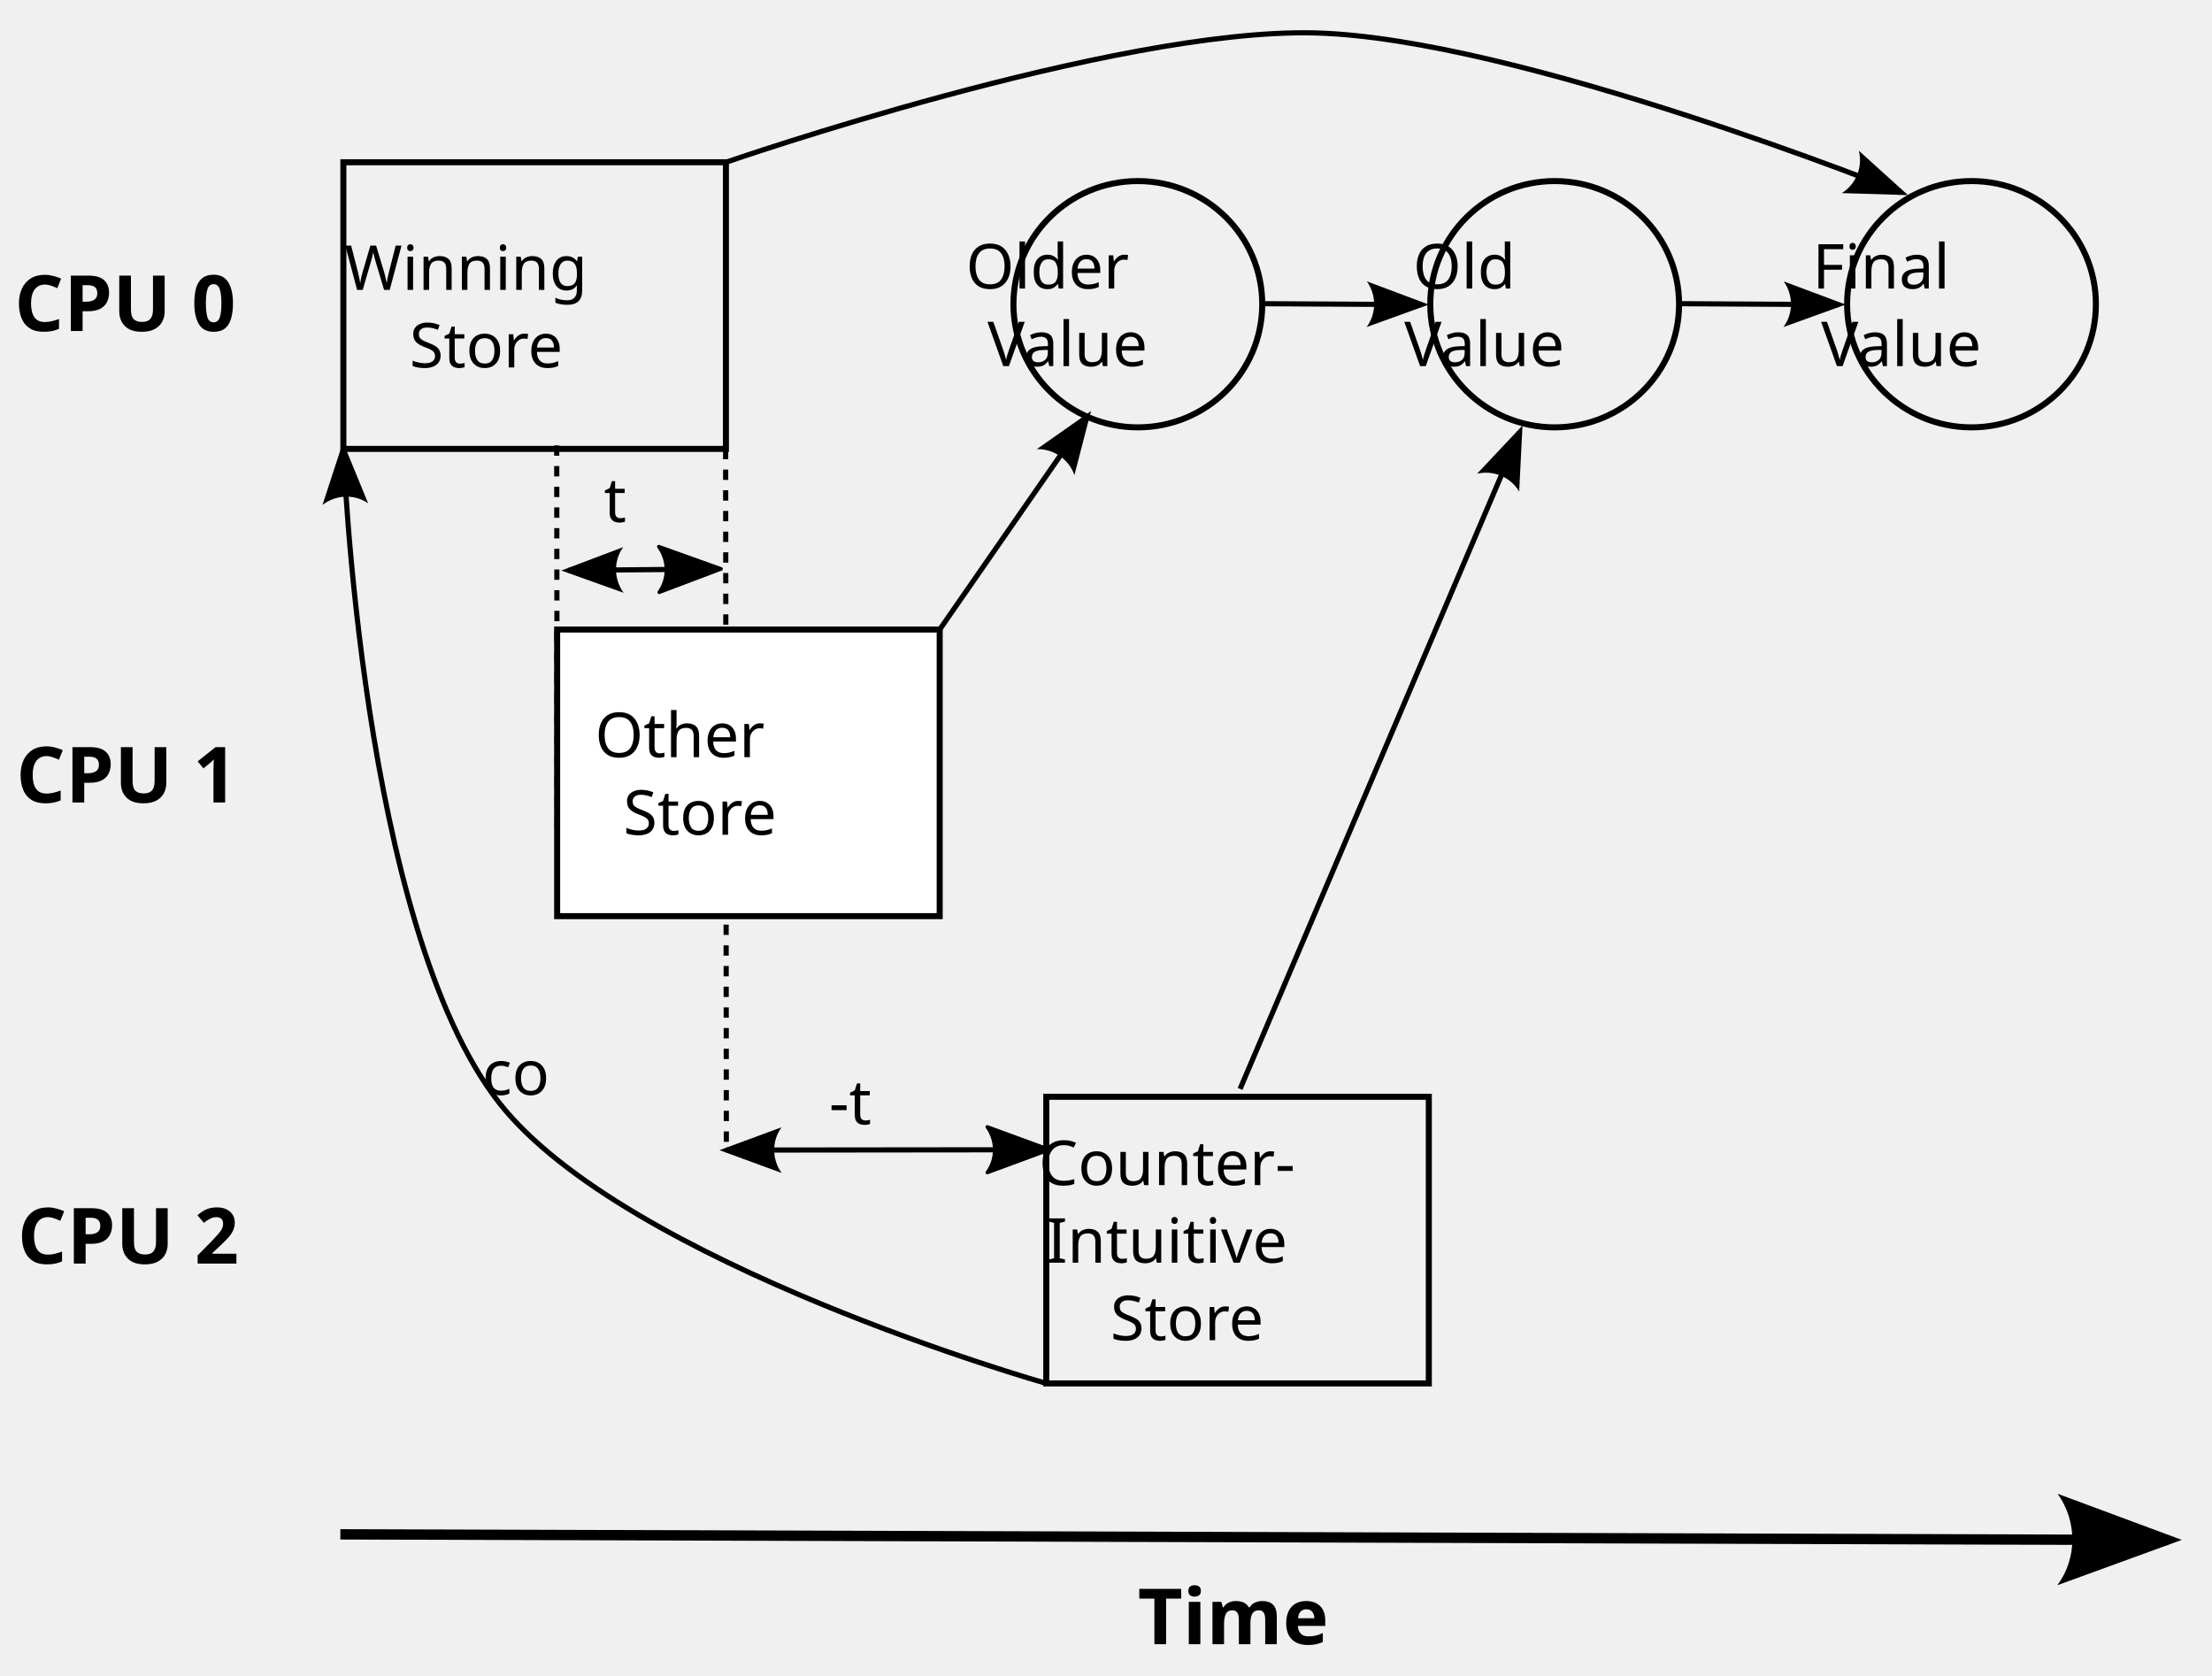
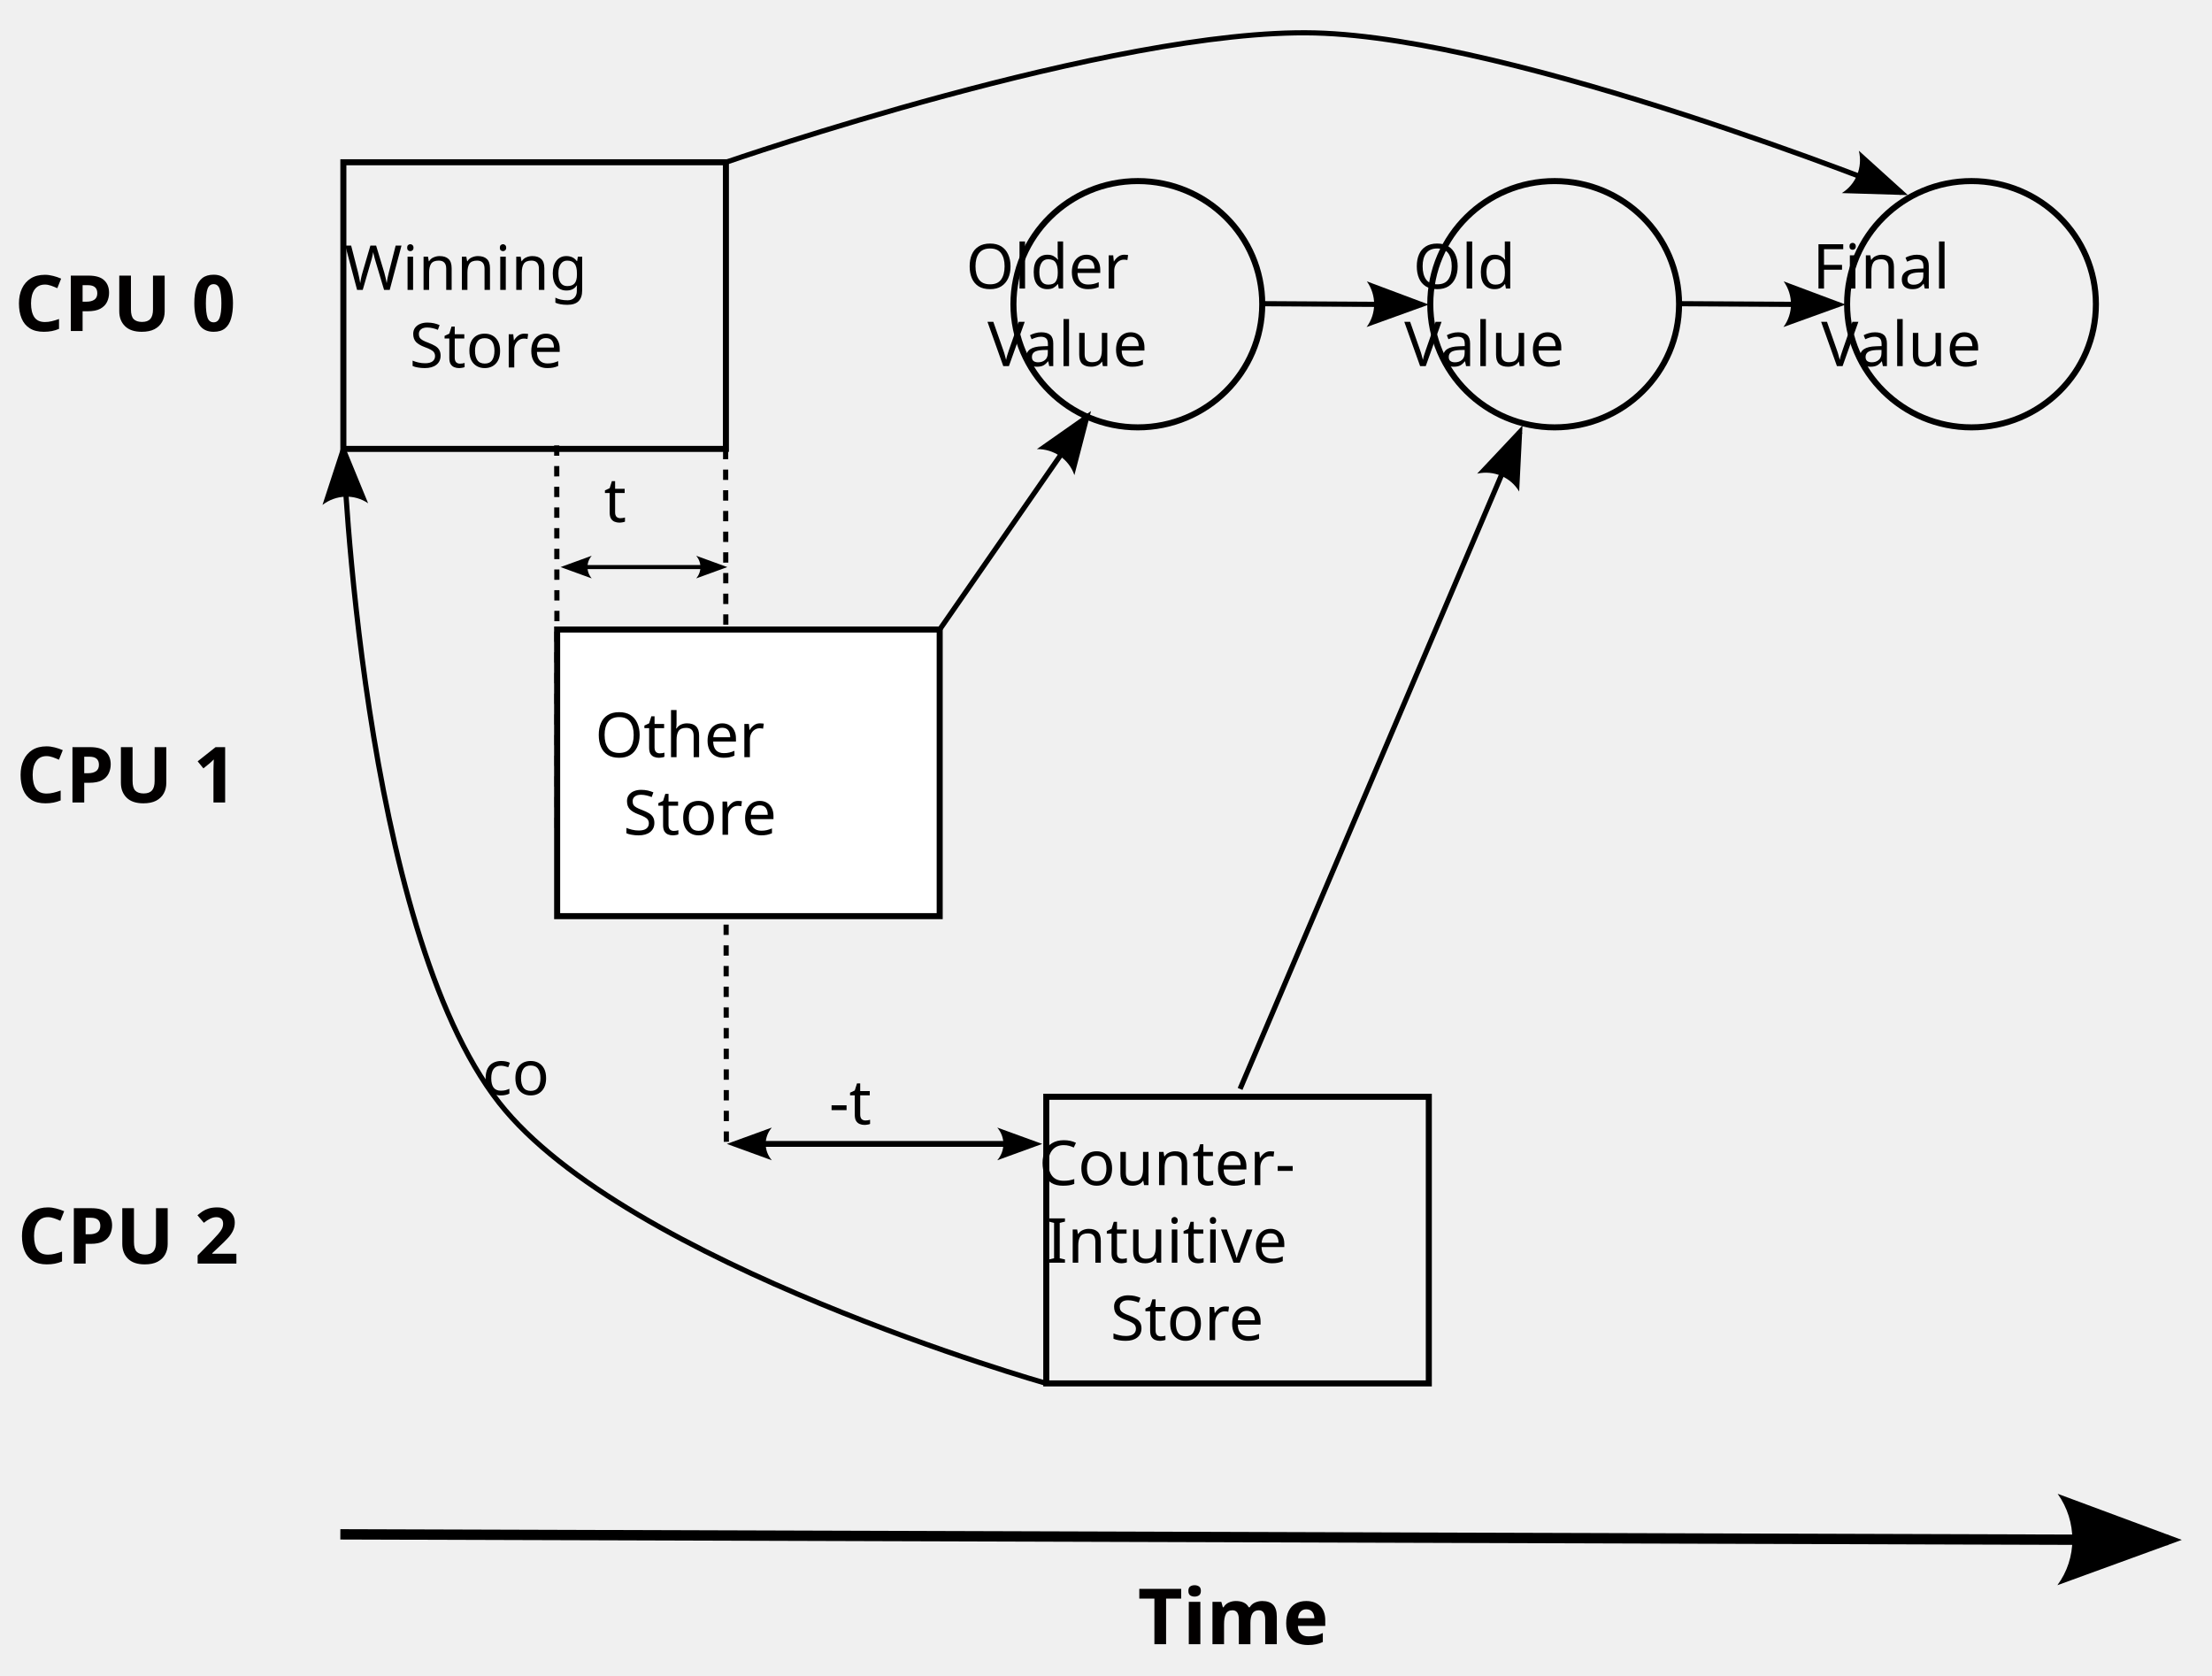
<svg xmlns="http://www.w3.org/2000/svg" width="366.221" height="277.371" viewBox="0 0 343.332 260.035" id="svg2" version="1.1">
  <defs id="defs90">
    <marker style="overflow:visible" id="Arrow2Lstart" refX="0" refY="0" orient="auto">
      <path transform="matrix(1.1,0,0,1.1,1.1,0)" d="M 8.719,4.034 -2.207,0.016 8.719,-4.002 c -1.745,2.372 -1.735,5.617 -6e-7,8.035 z" style="fill:context-stroke;fill-rule:evenodd;stroke:context-stroke;stroke-width:0.625;stroke-linejoin:round" id="path25955" />
    </marker>
    <marker orient="auto" refY="0" refX="0" id="Arrow2Lend" style="overflow:visible">
      <path id="path4240" style="fill-rule:evenodd;stroke-width:0.625;stroke-linejoin:round" d="M 8.719,4.034 -2.207,0.016 8.719,-4.002 c -1.745,2.372 -1.735,5.617 -6e-7,8.035 z" transform="matrix(-1.1,0,0,-1.1,-1.1,0)" />
    </marker>
    <marker orient="auto" refY="0" refX="0" id="Arrow2Lend-6" style="overflow:visible">
      <path id="path4240-7" style="fill-rule:evenodd;stroke-width:0.625;stroke-linejoin:round" d="M 8.719,4.034 -2.207,0.016 8.719,-4.002 c -1.745,2.372 -1.735,5.617 -6e-7,8.035 z" transform="matrix(-1.1,0,0,-1.1,-1.1,0)" />
    </marker>
    <marker orient="auto" refY="0" refX="0" id="Arrow2Lend-6-0" style="overflow:visible">
      <path id="path4240-7-9" style="fill-rule:evenodd;stroke-width:0.625;stroke-linejoin:round" d="M 8.719,4.034 -2.207,0.016 8.719,-4.002 c -1.745,2.372 -1.735,5.617 -6e-7,8.035 z" transform="matrix(-1.1,0,0,-1.1,-1.1,0)" />
    </marker>
    <marker orient="auto" refY="0" refX="0" id="Arrow2Lend-9" style="overflow:visible">
      <path id="path4240-78" style="fill-rule:evenodd;stroke-width:0.625;stroke-linejoin:round" d="M 8.719,4.034 -2.207,0.016 8.719,-4.002 c -1.745,2.372 -1.735,5.617 -6e-7,8.035 z" transform="matrix(-1.1,0,0,-1.1,-1.1,0)" />
    </marker>
    <marker orient="auto" refY="0" refX="0" id="Arrow2Lend-3" style="overflow:visible">
      <path id="path4240-8" style="fill-rule:evenodd;stroke-width:0.625;stroke-linejoin:round" d="M 8.719,4.034 -2.207,0.016 8.719,-4.002 c -1.745,2.372 -1.735,5.617 -6e-7,8.035 z" transform="matrix(-1.1,0,0,-1.1,-1.1,0)" />
    </marker>
    <marker style="overflow:visible" id="Arrow2Lstart-7" refX="0" refY="0" orient="auto">
      <path transform="matrix(1.1,0,0,1.1,1.1,0)" d="M 8.719,4.034 -2.207,0.016 8.719,-4.002 c -1.745,2.372 -1.735,5.617 -6e-7,8.035 z" style="fill:context-stroke;fill-rule:evenodd;stroke:context-stroke;stroke-width:0.625;stroke-linejoin:round" id="path25955-8" />
    </marker>
    <marker orient="auto" refY="0" refX="0" id="Arrow2Lend-3-7" style="overflow:visible">
      <path id="path4240-8-4" style="fill-rule:evenodd;stroke-width:0.625;stroke-linejoin:round" d="M 8.719,4.034 -2.207,0.016 8.719,-4.002 c -1.745,2.372 -1.735,5.617 -6e-7,8.035 z" transform="matrix(-1.1,0,0,-1.1,-1.1,0)" />
    </marker>
    <marker orient="auto" refY="0" refX="0" id="Arrow2Lend-98" style="overflow:visible">
      <path id="path4240-85" style="fill-rule:evenodd;stroke-width:0.625;stroke-linejoin:round" d="M 8.719,4.034 -2.207,0.016 8.719,-4.002 c -1.745,2.372 -1.735,5.617 -6e-7,8.035 z" transform="matrix(-1.1,0,0,-1.1,-1.1,0)" />
    </marker>
    <marker orient="auto" refY="0" refX="0" id="Arrow2Lend-98-4" style="overflow:visible">
      <path id="path4240-85-3" style="fill-rule:evenodd;stroke-width:0.625;stroke-linejoin:round" d="M 8.719,4.034 -2.207,0.016 8.719,-4.002 c -1.745,2.372 -1.735,5.617 -6e-7,8.035 z" transform="matrix(-1.1,0,0,-1.1,-1.1,0)" />
    </marker>
    <marker orient="auto" refY="0" refX="0" id="Arrow2Lend-98-4-1" style="overflow:visible">
      <path id="path4240-85-3-3" style="fill-rule:evenodd;stroke-width:0.625;stroke-linejoin:round" d="M 8.719,4.034 -2.207,0.016 8.719,-4.002 c -1.745,2.372 -1.735,5.617 -6e-7,8.035 z" transform="matrix(-1.1,0,0,-1.1,-1.1,0)" />
    </marker>
    <marker orient="auto" refY="0" refX="0" id="Arrow2Lend-98-4-0" style="overflow:visible">
      <path id="path4240-85-3-9" style="fill-rule:evenodd;stroke-width:0.625;stroke-linejoin:round" d="M 8.719,4.034 -2.207,0.016 8.719,-4.002 c -1.745,2.372 -1.735,5.617 -6e-7,8.035 z" transform="matrix(-1.1,0,0,-1.1,-1.1,0)" />
    </marker>
    <marker orient="auto" refY="0" refX="0" id="Arrow2Lend-32" style="overflow:visible">
      <path id="path4240-4" style="fill-rule:evenodd;stroke-width:0.625;stroke-linejoin:round" d="M 8.719,4.034 -2.207,0.016 8.719,-4.002 c -1.745,2.372 -1.735,5.617 -6e-7,8.035 z" transform="matrix(-1.1,0,0,-1.1,-1.1,0)" />
    </marker>
    <marker orient="auto" refY="0" refX="0" id="Arrow2Lend-32-6" style="overflow:visible">
      <path id="path4240-4-8" style="fill-rule:evenodd;stroke-width:0.625;stroke-linejoin:round" d="M 8.719,4.034 -2.207,0.016 8.719,-4.002 c -1.745,2.372 -1.735,5.617 -6e-7,8.035 z" transform="matrix(-1.1,0,0,-1.1,-1.1,0)" />
+     </marker>
+     <marker style="overflow:visible" id="ConcaveTriangle-3" refX="0" refY="0" orient="auto-start-reverse" markerWidth="1" markerHeight="1" viewBox="0 0 1 1" preserveAspectRatio="xMidYMid">
+       <path transform="scale(0.7)" d="M -2,-4 9,0 -2,4 c 2,-2.33 2,-5.66 0,-8 z" style="fill:context-stroke;fill-rule:evenodd;stroke:none" id="path7-7" />
+     </marker>
+     <marker style="overflow:visible" id="ConcaveTriangle-3-8" refX="0" refY="0" orient="auto-start-reverse" markerWidth="1" markerHeight="1" viewBox="0 0 1 1" preserveAspectRatio="xMidYMid">
+       <path transform="scale(0.7)" d="M -2,-4 9,0 -2,4 c 2,-2.33 2,-5.66 0,-8 z" style="fill:context-stroke;fill-rule:evenodd;stroke:none" id="path7-7-9" />
    </marker>
  </defs>
  <path style="fill:none;stroke:#000000;stroke-width:1.605;stroke-linecap:butt;stroke-linejoin:miter;stroke-miterlimit:4;stroke-dasharray:none;stroke-opacity:1;marker-end:url(#Arrow2Lend-32)" d="m 52.826,238.123 283.687,0.883" id="path3925-9-3" />
  <text xml:space="preserve" style="font-style:normal;font-weight:normal;line-height:0%;font-family:sans-serif;text-align:center;letter-spacing:0px;word-spacing:0px;text-anchor:middle;fill:#020000;fill-opacity:1;stroke:none" x="196.083" y="255.177" id="text4659-7">
    <tspan id="tspan4661-1" x="196.083" y="255.177" style="font-weight:bold;font-size:12.049px;line-height:1.25;font-family:sans-serif;fill:#020000;fill-opacity:1">Time</tspan>
  </text>
  <text xml:space="preserve" style="font-style:normal;font-weight:normal;line-height:0%;font-family:sans-serif;text-align:center;letter-spacing:0px;word-spacing:0px;text-anchor:middle;fill:#020000;fill-opacity:1;stroke:none" x="24.106" y="51.369" id="text4659-7-6">
    <tspan id="tspan4661-1-8" x="24.106" y="51.369" style="font-weight:bold;font-size:12.049px;line-height:1.25;font-family:sans-serif;fill:#020000;fill-opacity:1">CPU 0</tspan>
  </text>
  <path style="fill:none;stroke:#000000;stroke-width:0.802px;stroke-linecap:butt;stroke-linejoin:miter;stroke-opacity:1;marker-end:url(#Arrow2Lend-98)" d="m 145.853,97.699 22.892,-33.019" id="path3011-8" />
  <path style="fill:none;stroke:#000000;stroke-width:0.802;stroke-linecap:butt;stroke-linejoin:miter;stroke-miterlimit:4;stroke-dasharray:1.605, 1.605;stroke-dashoffset:0;stroke-opacity:1" d="m 112.628,69.666 0.112,108.821" id="path3011-5" />
  <text xml:space="preserve" style="font-style:normal;font-weight:normal;line-height:0%;font-family:sans-serif;text-align:center;letter-spacing:0px;word-spacing:0px;text-anchor:middle;fill:#000000;fill-opacity:1;stroke:none" x="100.158" y="81.018" id="text3969-7">
    <tspan id="tspan3971-9" x="100.158" y="81.018" style="font-size:9.63px;line-height:1.25;font-family:sans-serif">t</tspan>
  </text>
  <g id="g5986" transform="translate(-54.80829,91.54319)">
    <text xml:space="preserve" style="font-style:normal;font-weight:normal;line-height:0%;font-family:sans-serif;text-align:center;letter-spacing:0px;word-spacing:0px;text-anchor:middle;fill:#000000;fill-opacity:1;stroke:none" x="138.069" y="-46.548" id="text3901">
      <tspan id="tspan3903" x="138.069" y="-46.548" style="font-size:9.63px;line-height:1.25;font-family:sans-serif">Winning</tspan>
      <tspan x="138.069" y="-34.511" style="font-size:9.63px;line-height:1.25;font-family:sans-serif" id="tspan4908">Store</tspan>
    </text>
    <rect style="fill:none;fill-opacity:1;stroke:#000000;stroke-width:0.938;stroke-miterlimit:4;stroke-dasharray:none;stroke-dashoffset:0" id="rect5856" width="59.376" height="44.484" x="108.103" y="-66.361" />
  </g>
  <g id="g5986-8" transform="translate(54.29203,236.5759)">
    <text xml:space="preserve" style="font-style:normal;font-weight:normal;line-height:0%;font-family:sans-serif;text-align:center;letter-spacing:0px;word-spacing:0px;text-anchor:middle;fill:#000000;fill-opacity:1;stroke:none" x="137.756" y="-52.651" id="text3901-9">
      <tspan x="137.756" y="-52.651" style="font-size:9.63px;line-height:1.25;font-family:sans-serif" id="tspan4908-0">Counter-</tspan>
      <tspan x="137.756" y="-40.614" style="font-size:9.63px;line-height:1.25;font-family:sans-serif" id="tspan13340">Intuitive</tspan>
      <tspan x="137.756" y="-28.577" style="font-size:9.63px;line-height:1.25;font-family:sans-serif" id="tspan10005">Store</tspan>
    </text>
    <rect style="fill:none;fill-opacity:1;stroke:#000000;stroke-width:0.938;stroke-miterlimit:4;stroke-dasharray:none;stroke-dashoffset:0" id="rect5856-7" width="59.376" height="44.484" x="108.103" y="-66.361" />
  </g>
  <g id="g5986-8-0" transform="translate(-21.62603,164.0595)">
    <rect style="fill:#ffffff;fill-opacity:1;stroke:#000000;stroke-width:0.938;stroke-miterlimit:4;stroke-dasharray:none;stroke-dashoffset:0" id="rect5856-7-3" width="59.376" height="44.484" x="108.103" y="-66.361" />
    <text xml:space="preserve" style="font-style:normal;font-weight:normal;line-height:0%;font-family:sans-serif;text-align:center;letter-spacing:0px;word-spacing:0px;text-anchor:middle;fill:#000000;fill-opacity:1;stroke:none" x="138.069" y="-46.548" id="text3901-9-1">
      <tspan x="138.069" y="-46.548" style="font-size:9.63px;line-height:1.25;font-family:sans-serif" id="tspan4908-0-0">Other</tspan>
      <tspan x="138.069" y="-34.511" style="font-size:9.63px;line-height:1.25;font-family:sans-serif" id="tspan10005-1">Store</tspan>
    </text>
  </g>
  <g id="g25404" transform="translate(-25.34663,137.7324)">
    <g id="g18822" transform="translate(5.599321,-4.903425)">
      <text xml:space="preserve" style="font-style:normal;font-weight:normal;line-height:0%;font-family:sans-serif;text-align:center;letter-spacing:0px;word-spacing:0px;text-anchor:middle;fill:#000000;fill-opacity:1;stroke:none" x="261.064" y="-88.045" id="text3901-61">
        <tspan id="tspan3903-8" x="261.064" y="-88.045" style="font-size:9.63px;line-height:1.25;font-family:sans-serif">Old</tspan>
        <tspan x="261.064" y="-76.008" style="font-size:9.63px;line-height:1.25;font-family:sans-serif" id="tspan17350">Value</tspan>
      </text>
      <ellipse style="fill:none;fill-opacity:1;stroke:#000000;stroke-width:0.938;stroke-miterlimit:4;stroke-dasharray:none;stroke-dashoffset:0" id="path18736" cx="261.053" cy="-85.617" rx="19.308" ry="19.111" />
    </g>
    <g id="g18822-4" transform="translate(-59.09851,-4.903425)">
      <text xml:space="preserve" style="font-style:normal;font-weight:normal;line-height:0%;font-family:sans-serif;text-align:center;letter-spacing:0px;word-spacing:0px;text-anchor:middle;fill:#000000;fill-opacity:1;stroke:none" x="261.064" y="-88.045" id="text3901-61-5">
        <tspan id="tspan3903-8-1" x="261.064" y="-88.045" style="font-size:9.63px;line-height:1.25;font-family:sans-serif">Older</tspan>
        <tspan x="261.064" y="-76.008" style="font-size:9.63px;line-height:1.25;font-family:sans-serif" id="tspan17350-0">Value</tspan>
      </text>
      <ellipse style="fill:none;fill-opacity:1;stroke:#000000;stroke-width:0.938;stroke-miterlimit:4;stroke-dasharray:none;stroke-dashoffset:0" id="path18736-3" cx="261.053" cy="-85.617" rx="19.308" ry="19.111" />
    </g>
    <g id="g18822-7" transform="translate(70.29718,-4.903425)">
      <text xml:space="preserve" style="font-style:normal;font-weight:normal;line-height:0%;font-family:sans-serif;text-align:center;letter-spacing:0px;word-spacing:0px;text-anchor:middle;fill:#000000;fill-opacity:1;stroke:none" x="261.064" y="-88.045" id="text3901-61-8">
        <tspan id="tspan3903-8-8" x="261.064" y="-88.045" style="font-size:9.63px;line-height:1.25;font-family:sans-serif">Final</tspan>
        <tspan x="261.064" y="-76.008" style="font-size:9.63px;line-height:1.25;font-family:sans-serif" id="tspan17350-6">Value</tspan>
      </text>
      <ellipse style="fill:none;fill-opacity:1;stroke:#000000;stroke-width:0.938;stroke-miterlimit:4;stroke-dasharray:none;stroke-dashoffset:0" id="path18736-0" cx="261.053" cy="-85.617" rx="19.308" ry="19.111" />
    </g>
    <path style="fill:none;stroke:#000000;stroke-width:0.802px;stroke-linecap:butt;stroke-linejoin:miter;stroke-opacity:1;marker-end:url(#Arrow2Lend-6)" d="m 221.489,-90.6 24.566,0.144" id="path3011-6" />
    <path style="fill:none;stroke:#000000;stroke-width:0.802px;stroke-linecap:butt;stroke-linejoin:miter;stroke-opacity:1;marker-end:url(#Arrow2Lend-6-0)" d="m 286.187,-90.6 24.566,0.144" id="path3011-6-7" />
  </g>
  <path style="fill:none;stroke:#000000;stroke-width:0.802;stroke-linecap:butt;stroke-linejoin:miter;stroke-miterlimit:4;stroke-dasharray:1.605, 1.605;stroke-dashoffset:0;stroke-opacity:1" d="m 86.41,69.12 0.068,59.937" id="path3011-5-3" />
-   <path style="fill:none;stroke:#000000;stroke-width:0.802px;stroke-linecap:butt;stroke-linejoin:miter;stroke-opacity:1;marker-start:url(#Arrow2Lstart);marker-end:url(#Arrow2Lend-3)" d="m 110.859,88.312 -22.669,0.209" id="path3011-3" />
  <text xml:space="preserve" style="font-style:normal;font-weight:normal;line-height:0%;font-family:sans-serif;text-align:center;letter-spacing:0px;word-spacing:0px;text-anchor:middle;fill:#000000;fill-opacity:1;stroke:none" x="136.649" y="174.491" id="text3969-7-1">
    <tspan id="tspan3971-9-9" x="136.649" y="174.491" style="font-size:9.63px;line-height:1.25;font-family:sans-serif">-t</tspan>
  </text>
  <text xml:space="preserve" style="font-style:normal;font-weight:normal;line-height:0%;font-family:sans-serif;text-align:center;letter-spacing:0px;word-spacing:0px;text-anchor:middle;fill:#000000;fill-opacity:1;stroke:none" x="84.75" y="169.91" id="text3969-7-1-9">
    <tspan id="tspan3971-9-9-9" x="84.75" y="169.91" style="font-size:9.63px;line-height:1.25;font-family:sans-serif">co</tspan>
  </text>
-   <path style="fill:none;stroke:#000000;stroke-width:0.802px;stroke-linecap:butt;stroke-linejoin:miter;stroke-opacity:1;marker-start:url(#Arrow2Lstart-7);marker-end:url(#Arrow2Lend-3-7)" d="m 161.815,178.436 -49.075,0.051" id="path3011-3-0" />
  <path style="fill:none;stroke:#000000;stroke-width:0.802px;stroke-linecap:butt;stroke-linejoin:miter;stroke-opacity:1;marker-end:url(#Arrow2Lend-98-4)" d="M 192.478,168.997 235.907,67.014" id="path3011-8-7" />
  <path style="fill:none;stroke:#000000;stroke-width:0.802px;stroke-linecap:butt;stroke-linejoin:miter;stroke-opacity:1;marker-end:url(#Arrow2Lend-98-4-1)" d="m 112.671,25.182 c 0,0 60.215,-20.845 91.398,-20.073 31.453,0.779 91.076,24.786 91.076,24.786" id="path3011-8-7-8" />
  <path style="fill:none;stroke:#000000;stroke-width:0.802px;stroke-linecap:butt;stroke-linejoin:miter;stroke-opacity:1;marker-end:url(#Arrow2Lend-98-4-0)" d="m 162.395,214.699 c 0,0 -65.27,-18.525 -84.909,-43.546 C 56.015,143.796 53.295,69.666 53.295,69.666" id="path3011-8-7-7" />
  <text xml:space="preserve" style="font-style:normal;font-weight:normal;line-height:0%;font-family:sans-serif;text-align:center;letter-spacing:0px;word-spacing:0px;text-anchor:middle;fill:#020000;fill-opacity:1;stroke:none" x="24.359" y="124.549" id="text4659-7-6-3">
    <tspan id="tspan4661-1-8-8" x="24.359" y="124.549" style="font-weight:bold;font-size:12.049px;line-height:1.25;font-family:sans-serif;fill:#020000;fill-opacity:1">CPU 1</tspan>
  </text>
  <text xml:space="preserve" style="font-style:normal;font-weight:normal;line-height:0%;font-family:sans-serif;text-align:center;letter-spacing:0px;word-spacing:0px;text-anchor:middle;fill:#020000;fill-opacity:1;stroke:none" x="24.576" y="196.101" id="text4659-7-6-0">
    <tspan id="tspan4661-1-8-4" x="24.576" y="196.101" style="font-weight:bold;font-size:12.049px;line-height:1.25;font-family:sans-serif;fill:#020000;fill-opacity:1">CPU 2</tspan>
  </text>
+   <path style="fill:none;stroke:#000000;stroke-width:0.628px;stroke-linecap:butt;stroke-linejoin:miter;stroke-opacity:1;marker-start:url(#ConcaveTriangle-3);marker-end:url(#ConcaveTriangle-3)" d="m 90.964,88.008 c 17.972,0 17.972,0 17.972,0 v 0" id="path3" />
+   <path style="fill:none;stroke:#000000;stroke-width:0.907px;stroke-linecap:butt;stroke-linejoin:miter;stroke-opacity:1;marker-start:url(#ConcaveTriangle-3-8);marker-end:url(#ConcaveTriangle-3-8)" d="m 118.528,177.531 c 37.528,0 37.528,0 37.528,0 v 0" id="path2-6" />
</svg>
